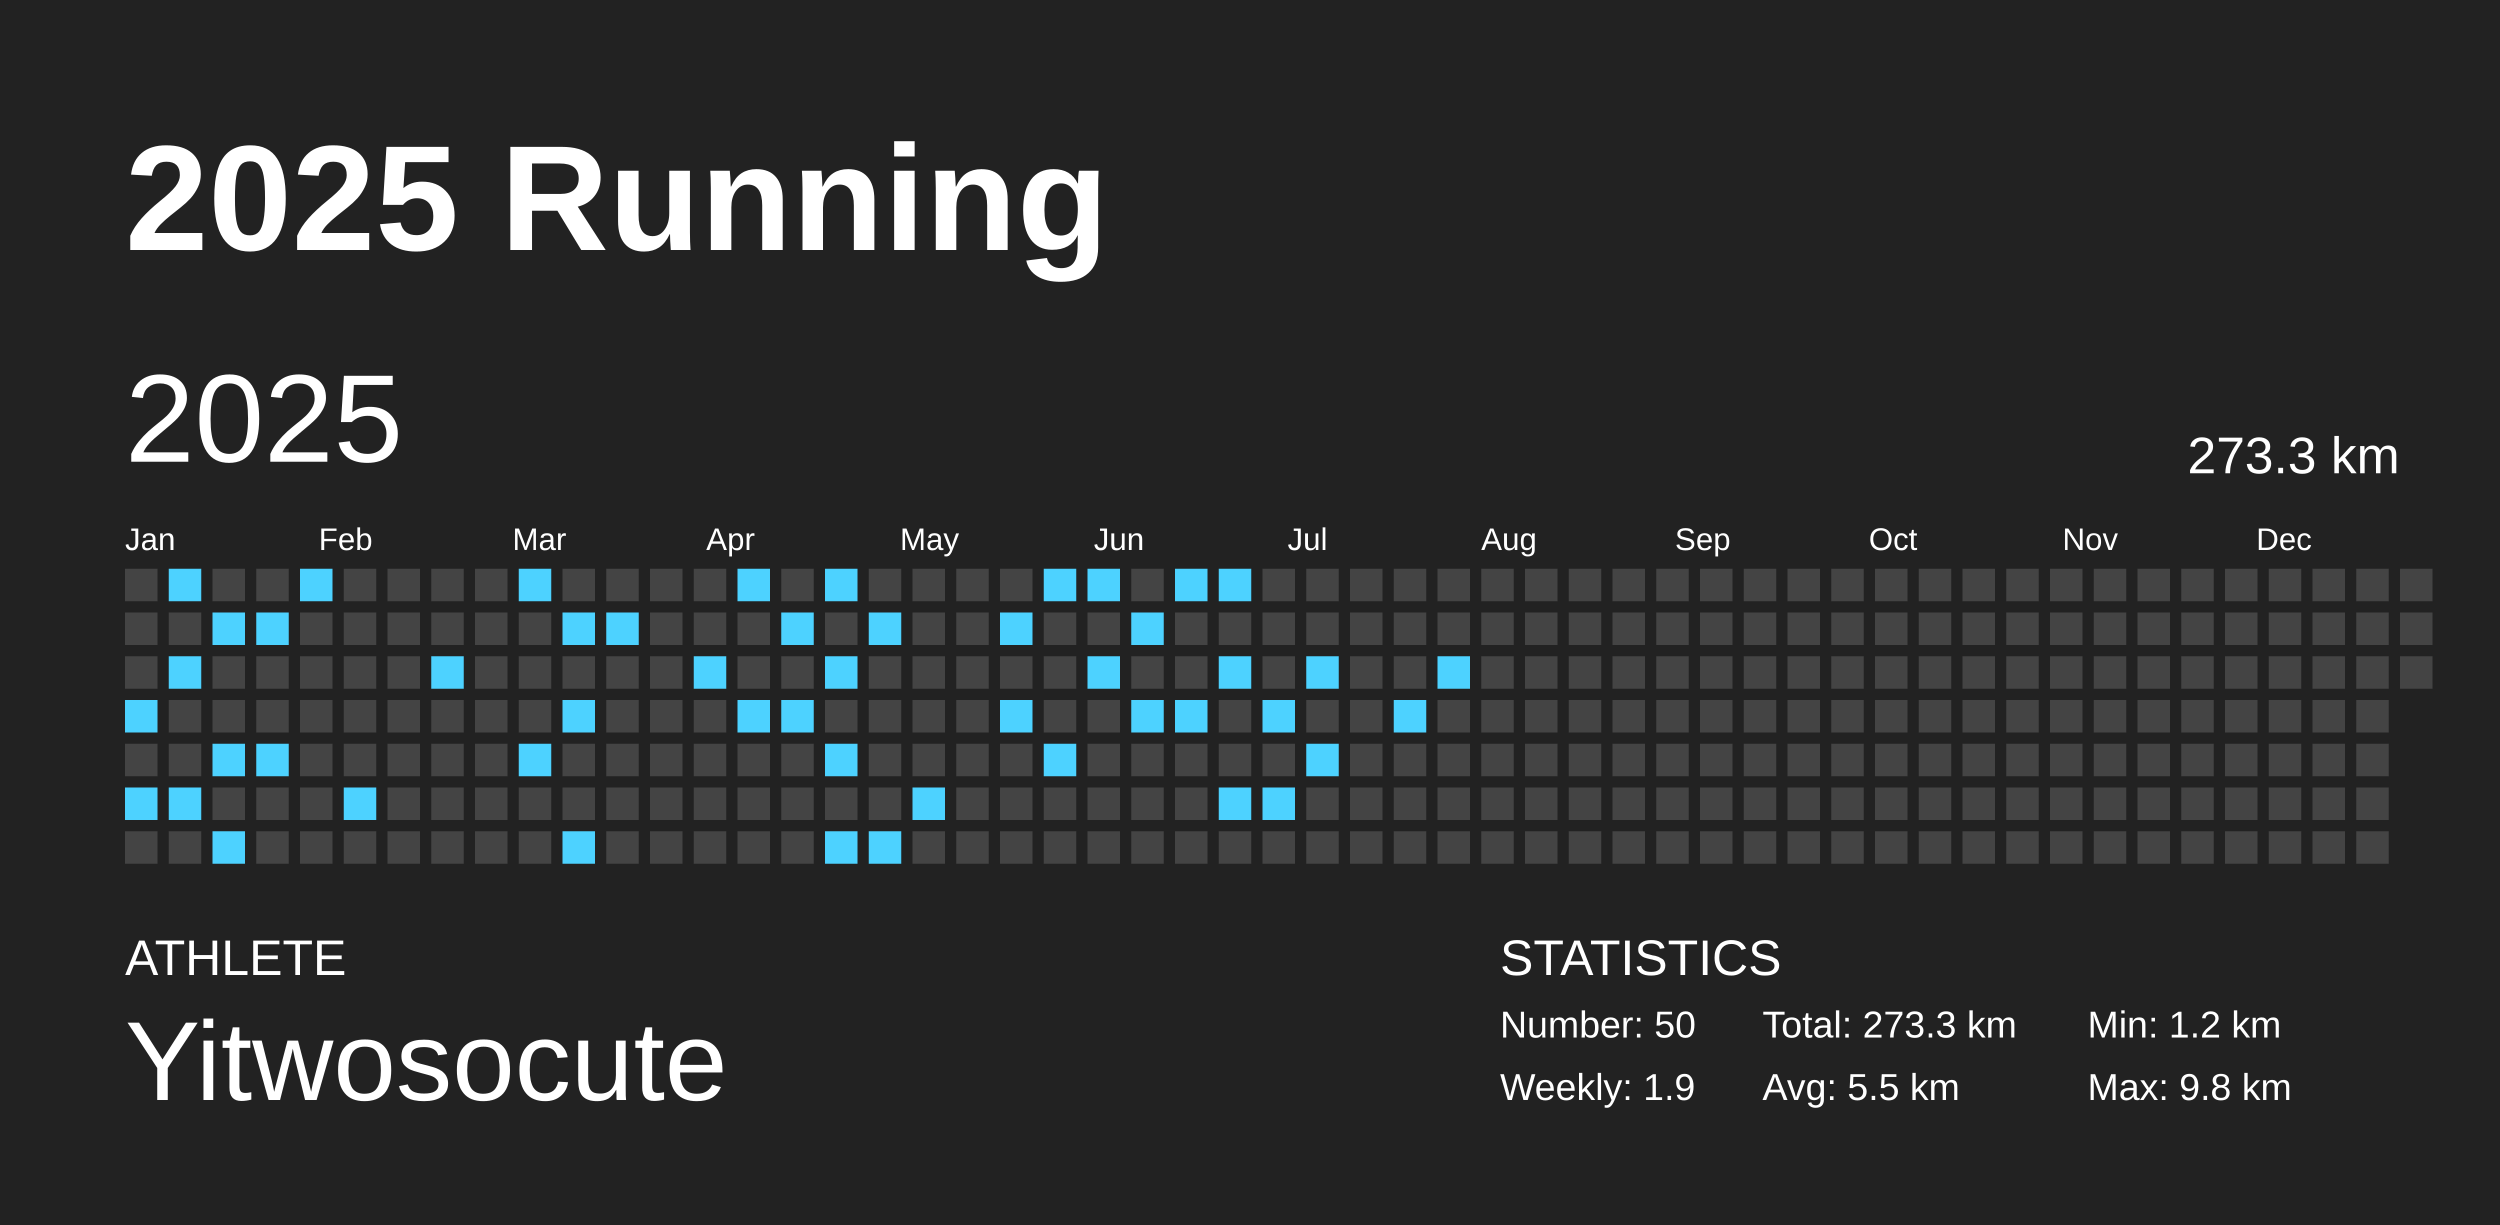
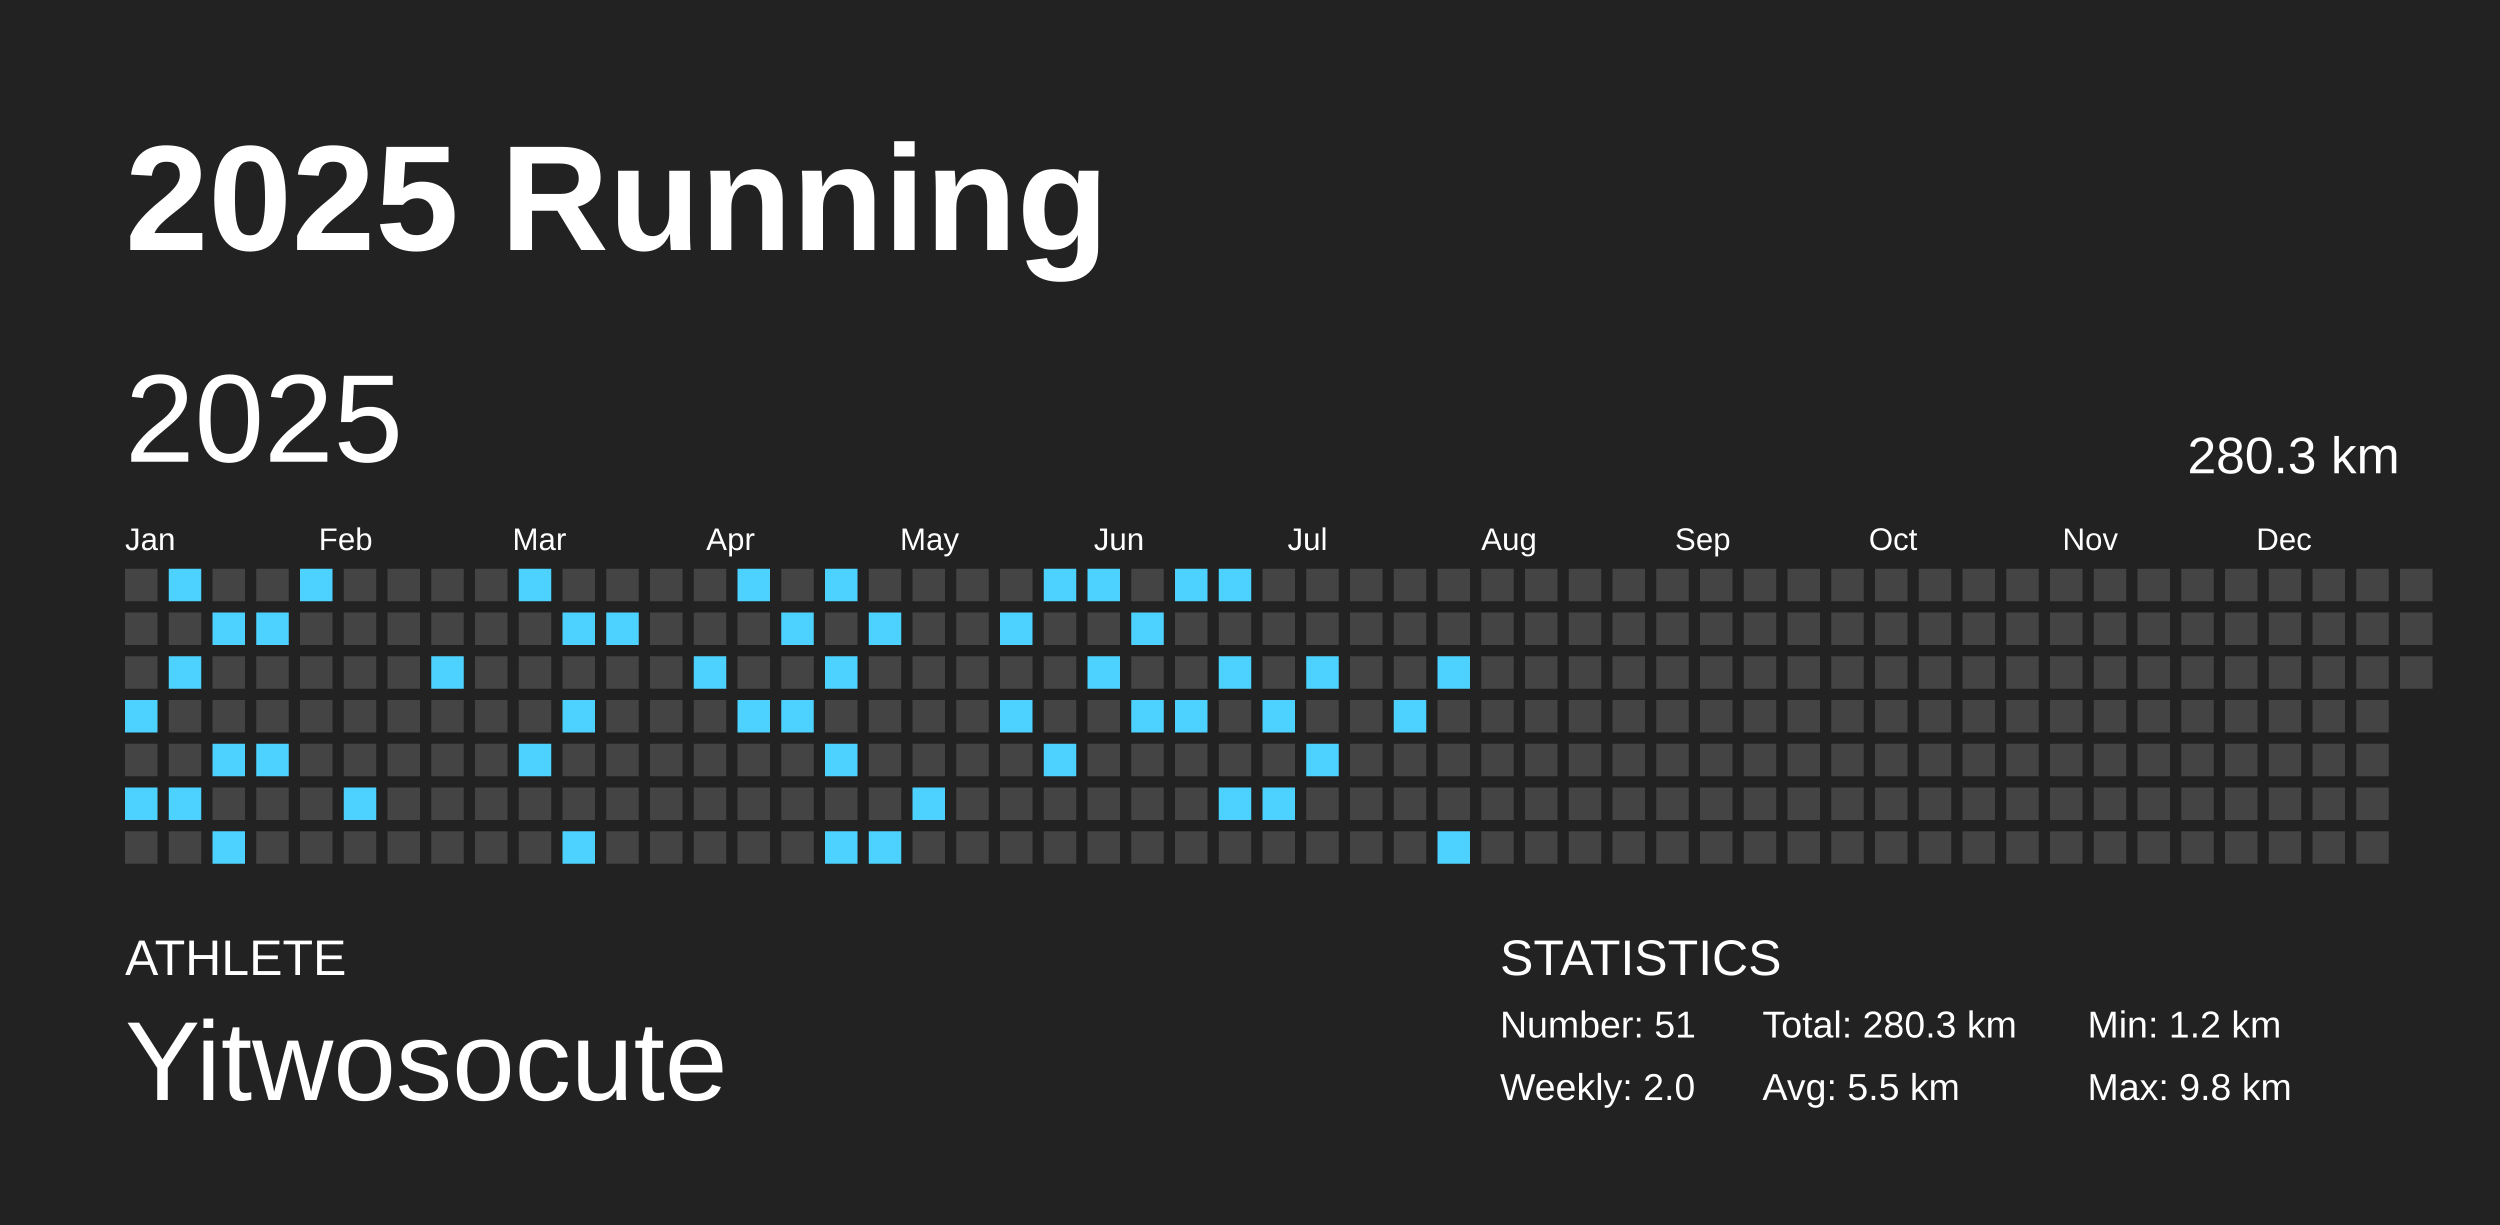
<svg xmlns="http://www.w3.org/2000/svg" baseProfile="full" height="98mm" version="1.1" viewBox="0,0,200,98" width="200mm">
  <defs />
  <rect fill="#222222" height="98" width="200" x="0" y="0" />
  <text fill="#FFFFFF" style="font-size:12px; font-family:Arial; font-weight:bold;" x="10" y="20">2025 Running</text>
  <text fill="#FFFFFF" style="font-size:4px; font-family:Arial" x="10" y="78">ATHLETE</text>
  <text fill="#FFFFFF" style="font-size:9px; font-family:Arial" x="10" y="88">Yitwosocute</text>
  <text fill="#FFFFFF" style="font-size:4px; font-family:Arial" x="120" y="78">STATISTICS</text>
-   <text fill="#FFFFFF" style="font-size:3px; font-family:Arial" x="120" y="83">Number: 50</text>
-   <text fill="#FFFFFF" style="font-size:3px; font-family:Arial" x="120" y="88">Weekly: 1.9</text>
-   <text fill="#FFFFFF" style="font-size:3px; font-family:Arial" x="141" y="83">Total: 273.3 km</text>
+   <text fill="#FFFFFF" style="font-size:3px; font-family:Arial" x="120" y="83">Number: 51</text>
+   <text fill="#FFFFFF" style="font-size:3px; font-family:Arial" x="120" y="88">Weekly: 2.0</text>
+   <text fill="#FFFFFF" style="font-size:3px; font-family:Arial" x="141" y="83">Total: 280.3 km</text>
  <text fill="#FFFFFF" style="font-size:3px; font-family:Arial" x="141" y="88">Avg: 5.5 km</text>
  <text fill="#FFFFFF" style="font-size:3px; font-family:Arial" x="167" y="83">Min: 1.2 km</text>
  <text fill="#FFFFFF" style="font-size:3px; font-family:Arial" x="167" y="88">Max: 9.8 km</text>
  <text dominant-baseline="hanging" fill="#FFFFFF" style="font-size:10.0px; font-family:Arial;" x="10" y="30">2025</text>
-   <text dominant-baseline="hanging" fill="#FFFFFF" style="font-size:4.125px; font-family:Arial;" x="175" y="35">273.3 km</text>
+   <text dominant-baseline="hanging" fill="#FFFFFF" style="font-size:4.125px; font-family:Arial;" x="175" y="35">280.3 km</text>
  <text fill="#FFFFFF" style="font-size:2.5px; font-family:Arial" x="10.0" y="44">Jan</text>
  <text fill="#FFFFFF" style="font-size:2.5px; font-family:Arial" x="25.5" y="44">Feb</text>
  <text fill="#FFFFFF" style="font-size:2.5px; font-family:Arial" x="41.0" y="44">Mar</text>
  <text fill="#FFFFFF" style="font-size:2.5px; font-family:Arial" x="56.5" y="44">Apr</text>
  <text fill="#FFFFFF" style="font-size:2.5px; font-family:Arial" x="72.0" y="44">May</text>
  <text fill="#FFFFFF" style="font-size:2.5px; font-family:Arial" x="87.5" y="44">Jun</text>
  <text fill="#FFFFFF" style="font-size:2.5px; font-family:Arial" x="103.0" y="44">Jul</text>
  <text fill="#FFFFFF" style="font-size:2.5px; font-family:Arial" x="118.5" y="44">Aug</text>
  <text fill="#FFFFFF" style="font-size:2.5px; font-family:Arial" x="134.0" y="44">Sep</text>
  <text fill="#FFFFFF" style="font-size:2.5px; font-family:Arial" x="149.5" y="44">Oct</text>
  <text fill="#FFFFFF" style="font-size:2.5px; font-family:Arial" x="165.0" y="44">Nov</text>
  <text fill="#FFFFFF" style="font-size:2.5px; font-family:Arial" x="180.5" y="44">Dec</text>
  <rect fill="#444444" height="2.6" width="2.6" x="10.0" y="45.5" />
  <rect fill="#444444" height="2.6" width="2.6" x="10.0" y="49.0" />
  <rect fill="#444444" height="2.6" width="2.6" x="10.0" y="52.5" />
  <rect fill="#4dd2ff" height="2.6" width="2.6" x="10.0" y="56.0" />
  <rect fill="#444444" height="2.6" width="2.6" x="10.0" y="59.5" />
  <rect fill="#4dd2ff" height="2.6" width="2.6" x="10.0" y="63.0" />
  <rect fill="#444444" height="2.6" width="2.6" x="10.0" y="66.5" />
  <rect fill="#4dd2ff" height="2.6" width="2.6" x="13.5" y="45.5" />
  <rect fill="#444444" height="2.6" width="2.6" x="13.5" y="49.0" />
  <rect fill="#4dd2ff" height="2.6" width="2.6" x="13.5" y="52.5" />
  <rect fill="#444444" height="2.6" width="2.6" x="13.5" y="56.0" />
  <rect fill="#444444" height="2.6" width="2.6" x="13.5" y="59.5" />
  <rect fill="#4dd2ff" height="2.6" width="2.6" x="13.5" y="63.0" />
  <rect fill="#444444" height="2.6" width="2.6" x="13.5" y="66.5" />
  <rect fill="#444444" height="2.6" width="2.6" x="17.0" y="45.5" />
  <rect fill="#4dd2ff" height="2.6" width="2.6" x="17.0" y="49.0" />
  <rect fill="#444444" height="2.6" width="2.6" x="17.0" y="52.5" />
  <rect fill="#444444" height="2.6" width="2.6" x="17.0" y="56.0" />
  <rect fill="#4dd2ff" height="2.6" width="2.6" x="17.0" y="59.5" />
  <rect fill="#444444" height="2.6" width="2.6" x="17.0" y="63.0" />
  <rect fill="#4dd2ff" height="2.6" width="2.6" x="17.0" y="66.5" />
  <rect fill="#444444" height="2.6" width="2.6" x="20.5" y="45.5" />
  <rect fill="#4dd2ff" height="2.6" width="2.6" x="20.5" y="49.0" />
  <rect fill="#444444" height="2.6" width="2.6" x="20.5" y="52.5" />
  <rect fill="#444444" height="2.6" width="2.6" x="20.5" y="56.0" />
  <rect fill="#4dd2ff" height="2.6" width="2.6" x="20.5" y="59.5" />
  <rect fill="#444444" height="2.6" width="2.6" x="20.5" y="63.0" />
  <rect fill="#444444" height="2.6" width="2.6" x="20.5" y="66.5" />
  <rect fill="#4dd2ff" height="2.6" width="2.6" x="24.0" y="45.5" />
  <rect fill="#444444" height="2.6" width="2.6" x="24.0" y="49.0" />
  <rect fill="#444444" height="2.6" width="2.6" x="24.0" y="52.5" />
  <rect fill="#444444" height="2.6" width="2.6" x="24.0" y="56.0" />
  <rect fill="#444444" height="2.6" width="2.6" x="24.0" y="59.5" />
  <rect fill="#444444" height="2.6" width="2.6" x="24.0" y="63.0" />
  <rect fill="#444444" height="2.6" width="2.6" x="24.0" y="66.5" />
  <rect fill="#444444" height="2.6" width="2.6" x="27.5" y="45.5" />
  <rect fill="#444444" height="2.6" width="2.6" x="27.5" y="49.0" />
  <rect fill="#444444" height="2.6" width="2.6" x="27.5" y="52.5" />
  <rect fill="#444444" height="2.6" width="2.6" x="27.5" y="56.0" />
  <rect fill="#444444" height="2.6" width="2.6" x="27.5" y="59.5" />
  <rect fill="#4dd2ff" height="2.6" width="2.6" x="27.5" y="63.0" />
  <rect fill="#444444" height="2.6" width="2.6" x="27.5" y="66.5" />
  <rect fill="#444444" height="2.6" width="2.6" x="31.0" y="45.5" />
  <rect fill="#444444" height="2.6" width="2.6" x="31.0" y="49.0" />
  <rect fill="#444444" height="2.6" width="2.6" x="31.0" y="52.5" />
  <rect fill="#444444" height="2.6" width="2.6" x="31.0" y="56.0" />
  <rect fill="#444444" height="2.6" width="2.6" x="31.0" y="59.5" />
  <rect fill="#444444" height="2.6" width="2.6" x="31.0" y="63.0" />
  <rect fill="#444444" height="2.6" width="2.6" x="31.0" y="66.5" />
  <rect fill="#444444" height="2.6" width="2.6" x="34.5" y="45.5" />
  <rect fill="#444444" height="2.6" width="2.6" x="34.5" y="49.0" />
  <rect fill="#4dd2ff" height="2.6" width="2.6" x="34.5" y="52.5" />
  <rect fill="#444444" height="2.6" width="2.6" x="34.5" y="56.0" />
  <rect fill="#444444" height="2.6" width="2.6" x="34.5" y="59.5" />
  <rect fill="#444444" height="2.6" width="2.6" x="34.5" y="63.0" />
  <rect fill="#444444" height="2.6" width="2.6" x="34.5" y="66.5" />
  <rect fill="#444444" height="2.6" width="2.6" x="38.0" y="45.5" />
  <rect fill="#444444" height="2.6" width="2.6" x="38.0" y="49.0" />
  <rect fill="#444444" height="2.6" width="2.6" x="38.0" y="52.5" />
  <rect fill="#444444" height="2.6" width="2.6" x="38.0" y="56.0" />
  <rect fill="#444444" height="2.6" width="2.6" x="38.0" y="59.5" />
  <rect fill="#444444" height="2.6" width="2.6" x="38.0" y="63.0" />
  <rect fill="#444444" height="2.6" width="2.6" x="38.0" y="66.5" />
  <rect fill="#4dd2ff" height="2.6" width="2.6" x="41.5" y="45.5" />
  <rect fill="#444444" height="2.6" width="2.6" x="41.5" y="49.0" />
  <rect fill="#444444" height="2.6" width="2.6" x="41.5" y="52.5" />
  <rect fill="#444444" height="2.6" width="2.6" x="41.5" y="56.0" />
  <rect fill="#4dd2ff" height="2.6" width="2.6" x="41.5" y="59.5" />
  <rect fill="#444444" height="2.6" width="2.6" x="41.5" y="63.0" />
  <rect fill="#444444" height="2.6" width="2.6" x="41.5" y="66.5" />
  <rect fill="#444444" height="2.6" width="2.6" x="45.0" y="45.5" />
  <rect fill="#4dd2ff" height="2.6" width="2.6" x="45.0" y="49.0" />
  <rect fill="#444444" height="2.6" width="2.6" x="45.0" y="52.5" />
  <rect fill="#4dd2ff" height="2.6" width="2.6" x="45.0" y="56.0" />
  <rect fill="#444444" height="2.6" width="2.6" x="45.0" y="59.5" />
  <rect fill="#444444" height="2.6" width="2.6" x="45.0" y="63.0" />
  <rect fill="#4dd2ff" height="2.6" width="2.6" x="45.0" y="66.5" />
  <rect fill="#444444" height="2.6" width="2.6" x="48.5" y="45.5" />
  <rect fill="#4dd2ff" height="2.6" width="2.6" x="48.5" y="49.0" />
  <rect fill="#444444" height="2.6" width="2.6" x="48.5" y="52.5" />
  <rect fill="#444444" height="2.6" width="2.6" x="48.5" y="56.0" />
  <rect fill="#444444" height="2.6" width="2.6" x="48.5" y="59.5" />
  <rect fill="#444444" height="2.6" width="2.6" x="48.5" y="63.0" />
  <rect fill="#444444" height="2.6" width="2.6" x="48.5" y="66.5" />
  <rect fill="#444444" height="2.6" width="2.6" x="52.0" y="45.5" />
  <rect fill="#444444" height="2.6" width="2.6" x="52.0" y="49.0" />
  <rect fill="#444444" height="2.6" width="2.6" x="52.0" y="52.5" />
  <rect fill="#444444" height="2.6" width="2.6" x="52.0" y="56.0" />
  <rect fill="#444444" height="2.6" width="2.6" x="52.0" y="59.5" />
  <rect fill="#444444" height="2.6" width="2.6" x="52.0" y="63.0" />
  <rect fill="#444444" height="2.6" width="2.6" x="52.0" y="66.5" />
  <rect fill="#444444" height="2.6" width="2.6" x="55.5" y="45.5" />
  <rect fill="#444444" height="2.6" width="2.6" x="55.5" y="49.0" />
  <rect fill="#4dd2ff" height="2.6" width="2.6" x="55.5" y="52.5" />
  <rect fill="#444444" height="2.6" width="2.6" x="55.5" y="56.0" />
  <rect fill="#444444" height="2.6" width="2.6" x="55.5" y="59.5" />
  <rect fill="#444444" height="2.6" width="2.6" x="55.5" y="63.0" />
  <rect fill="#444444" height="2.6" width="2.6" x="55.5" y="66.5" />
  <rect fill="#4dd2ff" height="2.6" width="2.6" x="59.0" y="45.5" />
  <rect fill="#444444" height="2.6" width="2.6" x="59.0" y="49.0" />
  <rect fill="#444444" height="2.6" width="2.6" x="59.0" y="52.5" />
  <rect fill="#4dd2ff" height="2.6" width="2.6" x="59.0" y="56.0" />
  <rect fill="#444444" height="2.6" width="2.6" x="59.0" y="59.5" />
  <rect fill="#444444" height="2.6" width="2.6" x="59.0" y="63.0" />
  <rect fill="#444444" height="2.6" width="2.6" x="59.0" y="66.5" />
  <rect fill="#444444" height="2.6" width="2.6" x="62.5" y="45.5" />
  <rect fill="#4dd2ff" height="2.6" width="2.6" x="62.5" y="49.0" />
  <rect fill="#444444" height="2.6" width="2.6" x="62.5" y="52.5" />
  <rect fill="#4dd2ff" height="2.6" width="2.6" x="62.5" y="56.0" />
  <rect fill="#444444" height="2.6" width="2.6" x="62.5" y="59.5" />
  <rect fill="#444444" height="2.6" width="2.6" x="62.5" y="63.0" />
  <rect fill="#444444" height="2.6" width="2.6" x="62.5" y="66.5" />
  <rect fill="#4dd2ff" height="2.6" width="2.6" x="66.0" y="45.5" />
  <rect fill="#444444" height="2.6" width="2.6" x="66.0" y="49.0" />
  <rect fill="#4dd2ff" height="2.6" width="2.6" x="66.0" y="52.5" />
  <rect fill="#444444" height="2.6" width="2.6" x="66.0" y="56.0" />
  <rect fill="#4dd2ff" height="2.6" width="2.6" x="66.0" y="59.5" />
  <rect fill="#444444" height="2.6" width="2.6" x="66.0" y="63.0" />
  <rect fill="#4dd2ff" height="2.6" width="2.6" x="66.0" y="66.5" />
  <rect fill="#444444" height="2.6" width="2.6" x="69.5" y="45.5" />
  <rect fill="#4dd2ff" height="2.6" width="2.6" x="69.5" y="49.0" />
  <rect fill="#444444" height="2.6" width="2.6" x="69.5" y="52.5" />
  <rect fill="#444444" height="2.6" width="2.6" x="69.5" y="56.0" />
  <rect fill="#444444" height="2.6" width="2.6" x="69.5" y="59.5" />
  <rect fill="#444444" height="2.6" width="2.6" x="69.5" y="63.0" />
  <rect fill="#4dd2ff" height="2.6" width="2.6" x="69.5" y="66.5" />
  <rect fill="#444444" height="2.6" width="2.6" x="73.0" y="45.5" />
  <rect fill="#444444" height="2.6" width="2.6" x="73.0" y="49.0" />
  <rect fill="#444444" height="2.6" width="2.6" x="73.0" y="52.5" />
  <rect fill="#444444" height="2.6" width="2.6" x="73.0" y="56.0" />
  <rect fill="#444444" height="2.6" width="2.6" x="73.0" y="59.5" />
  <rect fill="#4dd2ff" height="2.6" width="2.6" x="73.0" y="63.0" />
  <rect fill="#444444" height="2.6" width="2.6" x="73.0" y="66.5" />
  <rect fill="#444444" height="2.6" width="2.6" x="76.5" y="45.5" />
  <rect fill="#444444" height="2.6" width="2.6" x="76.5" y="49.0" />
  <rect fill="#444444" height="2.6" width="2.6" x="76.5" y="52.5" />
  <rect fill="#444444" height="2.6" width="2.6" x="76.5" y="56.0" />
  <rect fill="#444444" height="2.6" width="2.6" x="76.5" y="59.5" />
  <rect fill="#444444" height="2.6" width="2.6" x="76.5" y="63.0" />
  <rect fill="#444444" height="2.6" width="2.6" x="76.5" y="66.5" />
  <rect fill="#444444" height="2.6" width="2.6" x="80.0" y="45.5" />
  <rect fill="#4dd2ff" height="2.6" width="2.6" x="80.0" y="49.0" />
  <rect fill="#444444" height="2.6" width="2.6" x="80.0" y="52.5" />
  <rect fill="#4dd2ff" height="2.6" width="2.6" x="80.0" y="56.0" />
  <rect fill="#444444" height="2.6" width="2.6" x="80.0" y="59.5" />
  <rect fill="#444444" height="2.6" width="2.6" x="80.0" y="63.0" />
  <rect fill="#444444" height="2.6" width="2.6" x="80.0" y="66.5" />
  <rect fill="#4dd2ff" height="2.6" width="2.6" x="83.5" y="45.5" />
  <rect fill="#444444" height="2.6" width="2.6" x="83.5" y="49.0" />
  <rect fill="#444444" height="2.6" width="2.6" x="83.5" y="52.5" />
  <rect fill="#444444" height="2.6" width="2.6" x="83.5" y="56.0" />
  <rect fill="#4dd2ff" height="2.6" width="2.6" x="83.5" y="59.5" />
  <rect fill="#444444" height="2.6" width="2.6" x="83.5" y="63.0" />
  <rect fill="#444444" height="2.6" width="2.6" x="83.5" y="66.5" />
  <rect fill="#4dd2ff" height="2.6" width="2.6" x="87.0" y="45.5" />
  <rect fill="#444444" height="2.6" width="2.6" x="87.0" y="49.0" />
  <rect fill="#4dd2ff" height="2.6" width="2.6" x="87.0" y="52.5" />
  <rect fill="#444444" height="2.6" width="2.6" x="87.0" y="56.0" />
  <rect fill="#444444" height="2.6" width="2.6" x="87.0" y="59.5" />
  <rect fill="#444444" height="2.6" width="2.6" x="87.0" y="63.0" />
  <rect fill="#444444" height="2.6" width="2.6" x="87.0" y="66.5" />
  <rect fill="#444444" height="2.6" width="2.6" x="90.5" y="45.5" />
  <rect fill="#4dd2ff" height="2.6" width="2.6" x="90.5" y="49.0" />
  <rect fill="#444444" height="2.6" width="2.6" x="90.5" y="52.5" />
  <rect fill="#4dd2ff" height="2.6" width="2.6" x="90.5" y="56.0" />
  <rect fill="#444444" height="2.6" width="2.6" x="90.5" y="59.5" />
  <rect fill="#444444" height="2.6" width="2.6" x="90.5" y="63.0" />
  <rect fill="#444444" height="2.6" width="2.6" x="90.5" y="66.5" />
  <rect fill="#4dd2ff" height="2.6" width="2.6" x="94.0" y="45.5" />
  <rect fill="#444444" height="2.6" width="2.6" x="94.0" y="49.0" />
  <rect fill="#444444" height="2.6" width="2.6" x="94.0" y="52.5" />
  <rect fill="#4dd2ff" height="2.6" width="2.6" x="94.0" y="56.0" />
  <rect fill="#444444" height="2.6" width="2.6" x="94.0" y="59.5" />
  <rect fill="#444444" height="2.6" width="2.6" x="94.0" y="63.0" />
  <rect fill="#444444" height="2.6" width="2.6" x="94.0" y="66.5" />
  <rect fill="#4dd2ff" height="2.6" width="2.6" x="97.5" y="45.5" />
  <rect fill="#444444" height="2.6" width="2.6" x="97.5" y="49.0" />
  <rect fill="#4dd2ff" height="2.6" width="2.6" x="97.5" y="52.5" />
  <rect fill="#444444" height="2.6" width="2.6" x="97.5" y="56.0" />
  <rect fill="#444444" height="2.6" width="2.6" x="97.5" y="59.5" />
  <rect fill="#4dd2ff" height="2.6" width="2.6" x="97.5" y="63.0" />
  <rect fill="#444444" height="2.6" width="2.6" x="97.5" y="66.5" />
  <rect fill="#444444" height="2.6" width="2.6" x="101.0" y="45.5" />
  <rect fill="#444444" height="2.6" width="2.6" x="101.0" y="49.0" />
  <rect fill="#444444" height="2.6" width="2.6" x="101.0" y="52.5" />
  <rect fill="#4dd2ff" height="2.6" width="2.6" x="101.0" y="56.0" />
  <rect fill="#444444" height="2.6" width="2.6" x="101.0" y="59.5" />
  <rect fill="#4dd2ff" height="2.6" width="2.6" x="101.0" y="63.0" />
  <rect fill="#444444" height="2.6" width="2.6" x="101.0" y="66.5" />
  <rect fill="#444444" height="2.6" width="2.6" x="104.5" y="45.5" />
  <rect fill="#444444" height="2.6" width="2.6" x="104.5" y="49.0" />
  <rect fill="#4dd2ff" height="2.6" width="2.6" x="104.5" y="52.5" />
  <rect fill="#444444" height="2.6" width="2.6" x="104.5" y="56.0" />
  <rect fill="#4dd2ff" height="2.6" width="2.6" x="104.5" y="59.5" />
  <rect fill="#444444" height="2.6" width="2.6" x="104.5" y="63.0" />
  <rect fill="#444444" height="2.6" width="2.6" x="104.5" y="66.5" />
  <rect fill="#444444" height="2.6" width="2.6" x="108.0" y="45.5" />
  <rect fill="#444444" height="2.6" width="2.6" x="108.0" y="49.0" />
  <rect fill="#444444" height="2.6" width="2.6" x="108.0" y="52.5" />
  <rect fill="#444444" height="2.6" width="2.6" x="108.0" y="56.0" />
  <rect fill="#444444" height="2.6" width="2.6" x="108.0" y="59.5" />
  <rect fill="#444444" height="2.6" width="2.6" x="108.0" y="63.0" />
  <rect fill="#444444" height="2.6" width="2.6" x="108.0" y="66.5" />
  <rect fill="#444444" height="2.6" width="2.6" x="111.5" y="45.5" />
  <rect fill="#444444" height="2.6" width="2.6" x="111.5" y="49.0" />
  <rect fill="#444444" height="2.6" width="2.6" x="111.5" y="52.5" />
  <rect fill="#4dd2ff" height="2.6" width="2.6" x="111.5" y="56.0" />
  <rect fill="#444444" height="2.6" width="2.6" x="111.5" y="59.5" />
  <rect fill="#444444" height="2.6" width="2.6" x="111.5" y="63.0" />
  <rect fill="#444444" height="2.6" width="2.6" x="111.5" y="66.5" />
  <rect fill="#444444" height="2.6" width="2.6" x="115.0" y="45.5" />
  <rect fill="#444444" height="2.6" width="2.6" x="115.0" y="49.0" />
  <rect fill="#4dd2ff" height="2.6" width="2.6" x="115.0" y="52.5" />
  <rect fill="#444444" height="2.6" width="2.6" x="115.0" y="56.0" />
  <rect fill="#444444" height="2.6" width="2.6" x="115.0" y="59.5" />
  <rect fill="#444444" height="2.6" width="2.6" x="115.0" y="63.0" />
-   <rect fill="#444444" height="2.6" width="2.6" x="115.0" y="66.5" />
+   <rect fill="#4dd2ff" height="2.6" width="2.6" x="115.0" y="66.5" />
  <rect fill="#444444" height="2.6" width="2.6" x="118.5" y="45.5" />
  <rect fill="#444444" height="2.6" width="2.6" x="118.5" y="49.0" />
  <rect fill="#444444" height="2.6" width="2.6" x="118.5" y="52.5" />
  <rect fill="#444444" height="2.6" width="2.6" x="118.5" y="56.0" />
  <rect fill="#444444" height="2.6" width="2.6" x="118.5" y="59.5" />
  <rect fill="#444444" height="2.6" width="2.6" x="118.5" y="63.0" />
  <rect fill="#444444" height="2.6" width="2.6" x="118.5" y="66.5" />
  <rect fill="#444444" height="2.6" width="2.6" x="122.0" y="45.5" />
  <rect fill="#444444" height="2.6" width="2.6" x="122.0" y="49.0" />
  <rect fill="#444444" height="2.6" width="2.6" x="122.0" y="52.5" />
  <rect fill="#444444" height="2.6" width="2.6" x="122.0" y="56.0" />
  <rect fill="#444444" height="2.6" width="2.6" x="122.0" y="59.5" />
  <rect fill="#444444" height="2.6" width="2.6" x="122.0" y="63.0" />
  <rect fill="#444444" height="2.6" width="2.6" x="122.0" y="66.5" />
  <rect fill="#444444" height="2.6" width="2.6" x="125.5" y="45.5" />
  <rect fill="#444444" height="2.6" width="2.6" x="125.5" y="49.0" />
  <rect fill="#444444" height="2.6" width="2.6" x="125.5" y="52.5" />
  <rect fill="#444444" height="2.6" width="2.6" x="125.5" y="56.0" />
  <rect fill="#444444" height="2.6" width="2.6" x="125.5" y="59.5" />
  <rect fill="#444444" height="2.6" width="2.6" x="125.5" y="63.0" />
  <rect fill="#444444" height="2.6" width="2.6" x="125.5" y="66.5" />
  <rect fill="#444444" height="2.6" width="2.6" x="129.0" y="45.5" />
  <rect fill="#444444" height="2.6" width="2.6" x="129.0" y="49.0" />
  <rect fill="#444444" height="2.6" width="2.6" x="129.0" y="52.5" />
  <rect fill="#444444" height="2.6" width="2.6" x="129.0" y="56.0" />
  <rect fill="#444444" height="2.6" width="2.6" x="129.0" y="59.5" />
  <rect fill="#444444" height="2.6" width="2.6" x="129.0" y="63.0" />
  <rect fill="#444444" height="2.6" width="2.6" x="129.0" y="66.5" />
  <rect fill="#444444" height="2.6" width="2.6" x="132.5" y="45.5" />
  <rect fill="#444444" height="2.6" width="2.6" x="132.5" y="49.0" />
  <rect fill="#444444" height="2.6" width="2.6" x="132.5" y="52.5" />
  <rect fill="#444444" height="2.6" width="2.6" x="132.5" y="56.0" />
  <rect fill="#444444" height="2.6" width="2.6" x="132.5" y="59.5" />
  <rect fill="#444444" height="2.6" width="2.6" x="132.5" y="63.0" />
  <rect fill="#444444" height="2.6" width="2.6" x="132.5" y="66.5" />
  <rect fill="#444444" height="2.6" width="2.6" x="136.0" y="45.5" />
  <rect fill="#444444" height="2.6" width="2.6" x="136.0" y="49.0" />
  <rect fill="#444444" height="2.6" width="2.6" x="136.0" y="52.5" />
  <rect fill="#444444" height="2.6" width="2.6" x="136.0" y="56.0" />
  <rect fill="#444444" height="2.6" width="2.6" x="136.0" y="59.5" />
  <rect fill="#444444" height="2.6" width="2.6" x="136.0" y="63.0" />
  <rect fill="#444444" height="2.6" width="2.6" x="136.0" y="66.5" />
  <rect fill="#444444" height="2.6" width="2.6" x="139.5" y="45.5" />
  <rect fill="#444444" height="2.6" width="2.6" x="139.5" y="49.0" />
  <rect fill="#444444" height="2.6" width="2.6" x="139.5" y="52.5" />
  <rect fill="#444444" height="2.6" width="2.6" x="139.5" y="56.0" />
  <rect fill="#444444" height="2.6" width="2.6" x="139.5" y="59.5" />
  <rect fill="#444444" height="2.6" width="2.6" x="139.5" y="63.0" />
  <rect fill="#444444" height="2.6" width="2.6" x="139.5" y="66.5" />
  <rect fill="#444444" height="2.6" width="2.6" x="143.0" y="45.5" />
  <rect fill="#444444" height="2.6" width="2.6" x="143.0" y="49.0" />
  <rect fill="#444444" height="2.6" width="2.6" x="143.0" y="52.5" />
  <rect fill="#444444" height="2.6" width="2.6" x="143.0" y="56.0" />
  <rect fill="#444444" height="2.6" width="2.6" x="143.0" y="59.5" />
  <rect fill="#444444" height="2.6" width="2.6" x="143.0" y="63.0" />
  <rect fill="#444444" height="2.6" width="2.6" x="143.0" y="66.5" />
  <rect fill="#444444" height="2.6" width="2.6" x="146.5" y="45.5" />
  <rect fill="#444444" height="2.6" width="2.6" x="146.5" y="49.0" />
  <rect fill="#444444" height="2.6" width="2.6" x="146.5" y="52.5" />
  <rect fill="#444444" height="2.6" width="2.6" x="146.5" y="56.0" />
  <rect fill="#444444" height="2.6" width="2.6" x="146.5" y="59.5" />
  <rect fill="#444444" height="2.6" width="2.6" x="146.5" y="63.0" />
  <rect fill="#444444" height="2.6" width="2.6" x="146.5" y="66.5" />
  <rect fill="#444444" height="2.6" width="2.6" x="150.0" y="45.5" />
  <rect fill="#444444" height="2.6" width="2.6" x="150.0" y="49.0" />
  <rect fill="#444444" height="2.6" width="2.6" x="150.0" y="52.5" />
  <rect fill="#444444" height="2.6" width="2.6" x="150.0" y="56.0" />
  <rect fill="#444444" height="2.6" width="2.6" x="150.0" y="59.5" />
  <rect fill="#444444" height="2.6" width="2.6" x="150.0" y="63.0" />
  <rect fill="#444444" height="2.6" width="2.6" x="150.0" y="66.5" />
  <rect fill="#444444" height="2.6" width="2.6" x="153.5" y="45.5" />
  <rect fill="#444444" height="2.6" width="2.6" x="153.5" y="49.0" />
  <rect fill="#444444" height="2.6" width="2.6" x="153.5" y="52.5" />
  <rect fill="#444444" height="2.6" width="2.6" x="153.5" y="56.0" />
  <rect fill="#444444" height="2.6" width="2.6" x="153.5" y="59.5" />
  <rect fill="#444444" height="2.6" width="2.6" x="153.5" y="63.0" />
  <rect fill="#444444" height="2.6" width="2.6" x="153.5" y="66.5" />
  <rect fill="#444444" height="2.6" width="2.6" x="157.0" y="45.5" />
  <rect fill="#444444" height="2.6" width="2.6" x="157.0" y="49.0" />
  <rect fill="#444444" height="2.6" width="2.6" x="157.0" y="52.5" />
  <rect fill="#444444" height="2.6" width="2.6" x="157.0" y="56.0" />
  <rect fill="#444444" height="2.6" width="2.6" x="157.0" y="59.5" />
  <rect fill="#444444" height="2.6" width="2.6" x="157.0" y="63.0" />
  <rect fill="#444444" height="2.6" width="2.6" x="157.0" y="66.5" />
  <rect fill="#444444" height="2.6" width="2.6" x="160.5" y="45.5" />
  <rect fill="#444444" height="2.6" width="2.6" x="160.5" y="49.0" />
  <rect fill="#444444" height="2.6" width="2.6" x="160.5" y="52.5" />
  <rect fill="#444444" height="2.6" width="2.6" x="160.5" y="56.0" />
  <rect fill="#444444" height="2.6" width="2.6" x="160.5" y="59.5" />
  <rect fill="#444444" height="2.6" width="2.6" x="160.5" y="63.0" />
  <rect fill="#444444" height="2.6" width="2.6" x="160.5" y="66.5" />
  <rect fill="#444444" height="2.6" width="2.6" x="164.0" y="45.5" />
  <rect fill="#444444" height="2.6" width="2.6" x="164.0" y="49.0" />
  <rect fill="#444444" height="2.6" width="2.6" x="164.0" y="52.5" />
  <rect fill="#444444" height="2.6" width="2.6" x="164.0" y="56.0" />
  <rect fill="#444444" height="2.6" width="2.6" x="164.0" y="59.5" />
  <rect fill="#444444" height="2.6" width="2.6" x="164.0" y="63.0" />
  <rect fill="#444444" height="2.6" width="2.6" x="164.0" y="66.5" />
  <rect fill="#444444" height="2.6" width="2.6" x="167.5" y="45.5" />
  <rect fill="#444444" height="2.6" width="2.6" x="167.5" y="49.0" />
  <rect fill="#444444" height="2.6" width="2.6" x="167.5" y="52.5" />
  <rect fill="#444444" height="2.6" width="2.6" x="167.5" y="56.0" />
  <rect fill="#444444" height="2.6" width="2.6" x="167.5" y="59.5" />
  <rect fill="#444444" height="2.6" width="2.6" x="167.5" y="63.0" />
  <rect fill="#444444" height="2.6" width="2.6" x="167.5" y="66.5" />
  <rect fill="#444444" height="2.6" width="2.6" x="171.0" y="45.5" />
  <rect fill="#444444" height="2.6" width="2.6" x="171.0" y="49.0" />
  <rect fill="#444444" height="2.6" width="2.6" x="171.0" y="52.5" />
  <rect fill="#444444" height="2.6" width="2.6" x="171.0" y="56.0" />
  <rect fill="#444444" height="2.6" width="2.6" x="171.0" y="59.5" />
  <rect fill="#444444" height="2.6" width="2.6" x="171.0" y="63.0" />
  <rect fill="#444444" height="2.6" width="2.6" x="171.0" y="66.5" />
  <rect fill="#444444" height="2.6" width="2.6" x="174.5" y="45.5" />
  <rect fill="#444444" height="2.6" width="2.6" x="174.5" y="49.0" />
  <rect fill="#444444" height="2.6" width="2.6" x="174.5" y="52.5" />
  <rect fill="#444444" height="2.6" width="2.6" x="174.5" y="56.0" />
  <rect fill="#444444" height="2.6" width="2.6" x="174.5" y="59.5" />
  <rect fill="#444444" height="2.6" width="2.6" x="174.5" y="63.0" />
  <rect fill="#444444" height="2.6" width="2.6" x="174.5" y="66.5" />
  <rect fill="#444444" height="2.6" width="2.6" x="178.0" y="45.5" />
  <rect fill="#444444" height="2.6" width="2.6" x="178.0" y="49.0" />
  <rect fill="#444444" height="2.6" width="2.6" x="178.0" y="52.5" />
  <rect fill="#444444" height="2.6" width="2.6" x="178.0" y="56.0" />
  <rect fill="#444444" height="2.6" width="2.6" x="178.0" y="59.5" />
  <rect fill="#444444" height="2.6" width="2.6" x="178.0" y="63.0" />
  <rect fill="#444444" height="2.6" width="2.6" x="178.0" y="66.5" />
  <rect fill="#444444" height="2.6" width="2.6" x="181.5" y="45.5" />
  <rect fill="#444444" height="2.6" width="2.6" x="181.5" y="49.0" />
  <rect fill="#444444" height="2.6" width="2.6" x="181.5" y="52.5" />
  <rect fill="#444444" height="2.6" width="2.6" x="181.5" y="56.0" />
  <rect fill="#444444" height="2.6" width="2.6" x="181.5" y="59.5" />
  <rect fill="#444444" height="2.6" width="2.6" x="181.5" y="63.0" />
  <rect fill="#444444" height="2.6" width="2.6" x="181.5" y="66.5" />
  <rect fill="#444444" height="2.6" width="2.6" x="185.0" y="45.5" />
  <rect fill="#444444" height="2.6" width="2.6" x="185.0" y="49.0" />
  <rect fill="#444444" height="2.6" width="2.6" x="185.0" y="52.5" />
  <rect fill="#444444" height="2.6" width="2.6" x="185.0" y="56.0" />
  <rect fill="#444444" height="2.6" width="2.6" x="185.0" y="59.5" />
  <rect fill="#444444" height="2.6" width="2.6" x="185.0" y="63.0" />
  <rect fill="#444444" height="2.6" width="2.6" x="185.0" y="66.5" />
  <rect fill="#444444" height="2.6" width="2.6" x="188.5" y="45.5" />
  <rect fill="#444444" height="2.6" width="2.6" x="188.5" y="49.0" />
  <rect fill="#444444" height="2.6" width="2.6" x="188.5" y="52.5" />
  <rect fill="#444444" height="2.6" width="2.6" x="188.5" y="56.0" />
  <rect fill="#444444" height="2.6" width="2.6" x="188.5" y="59.5" />
  <rect fill="#444444" height="2.6" width="2.6" x="188.5" y="63.0" />
  <rect fill="#444444" height="2.6" width="2.6" x="188.5" y="66.5" />
  <rect fill="#444444" height="2.6" width="2.6" x="192.0" y="45.5" />
  <rect fill="#444444" height="2.6" width="2.6" x="192.0" y="49.0" />
  <rect fill="#444444" height="2.6" width="2.6" x="192.0" y="52.5" />
</svg>
